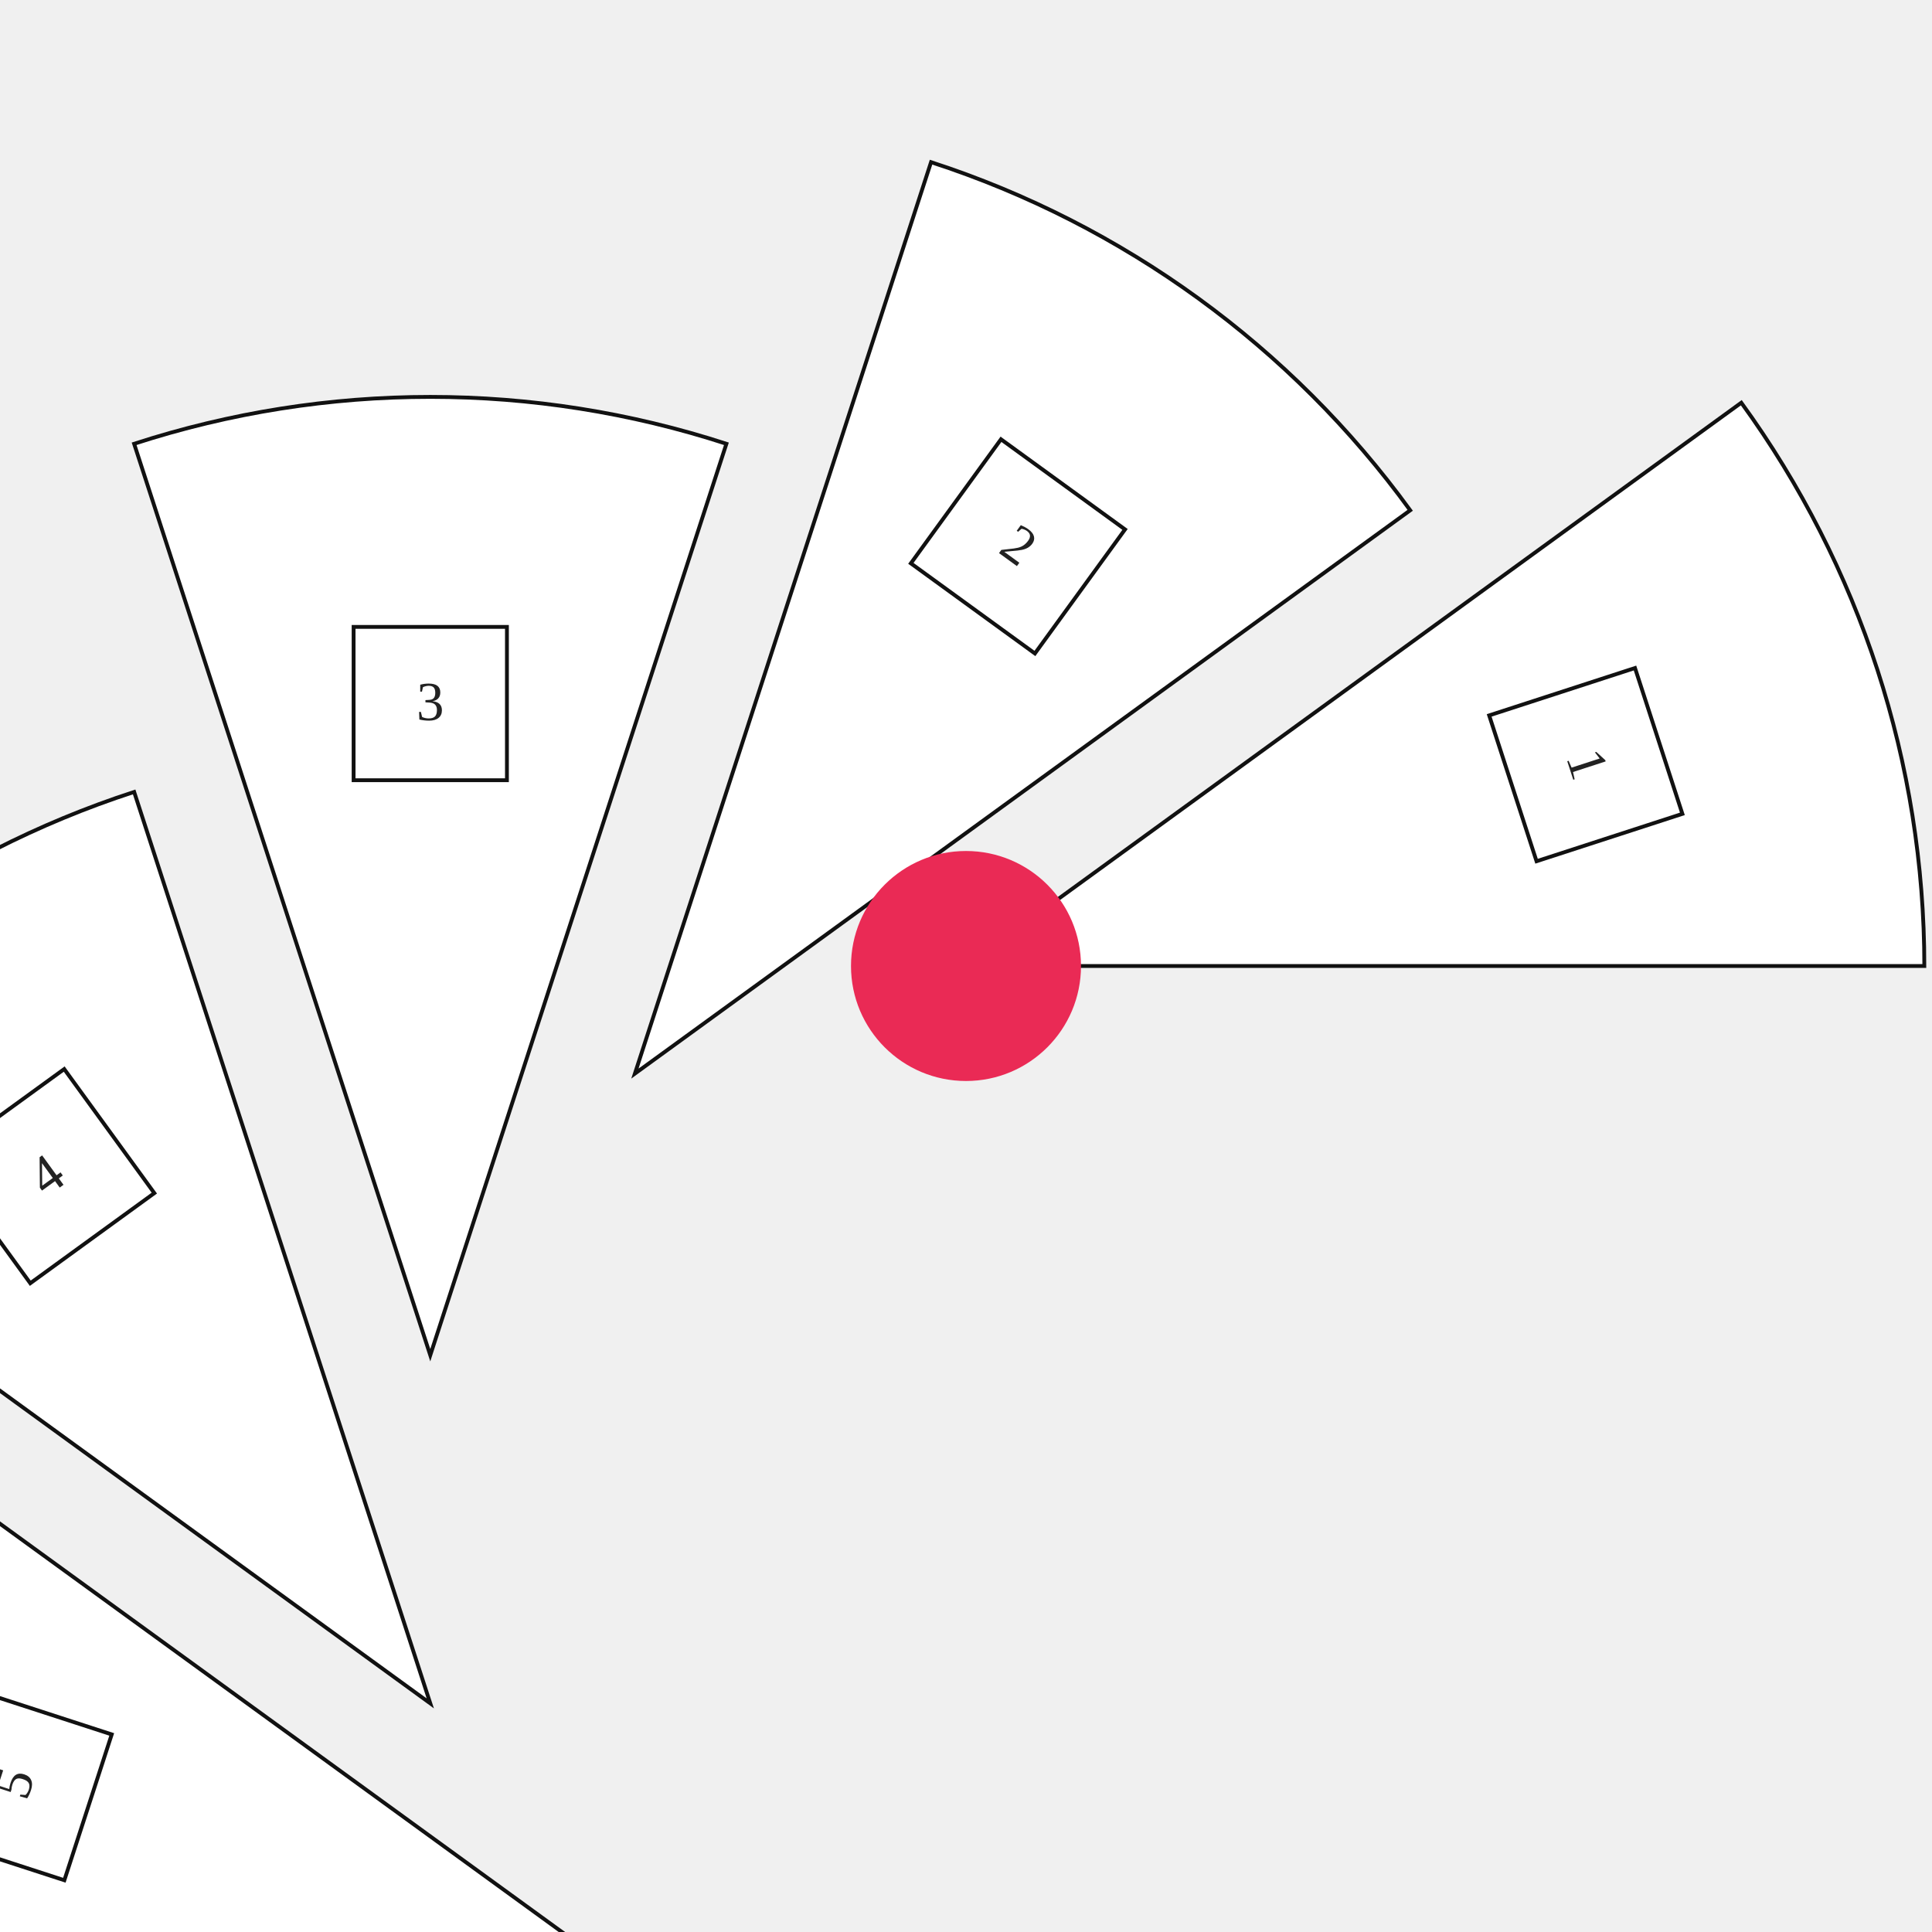
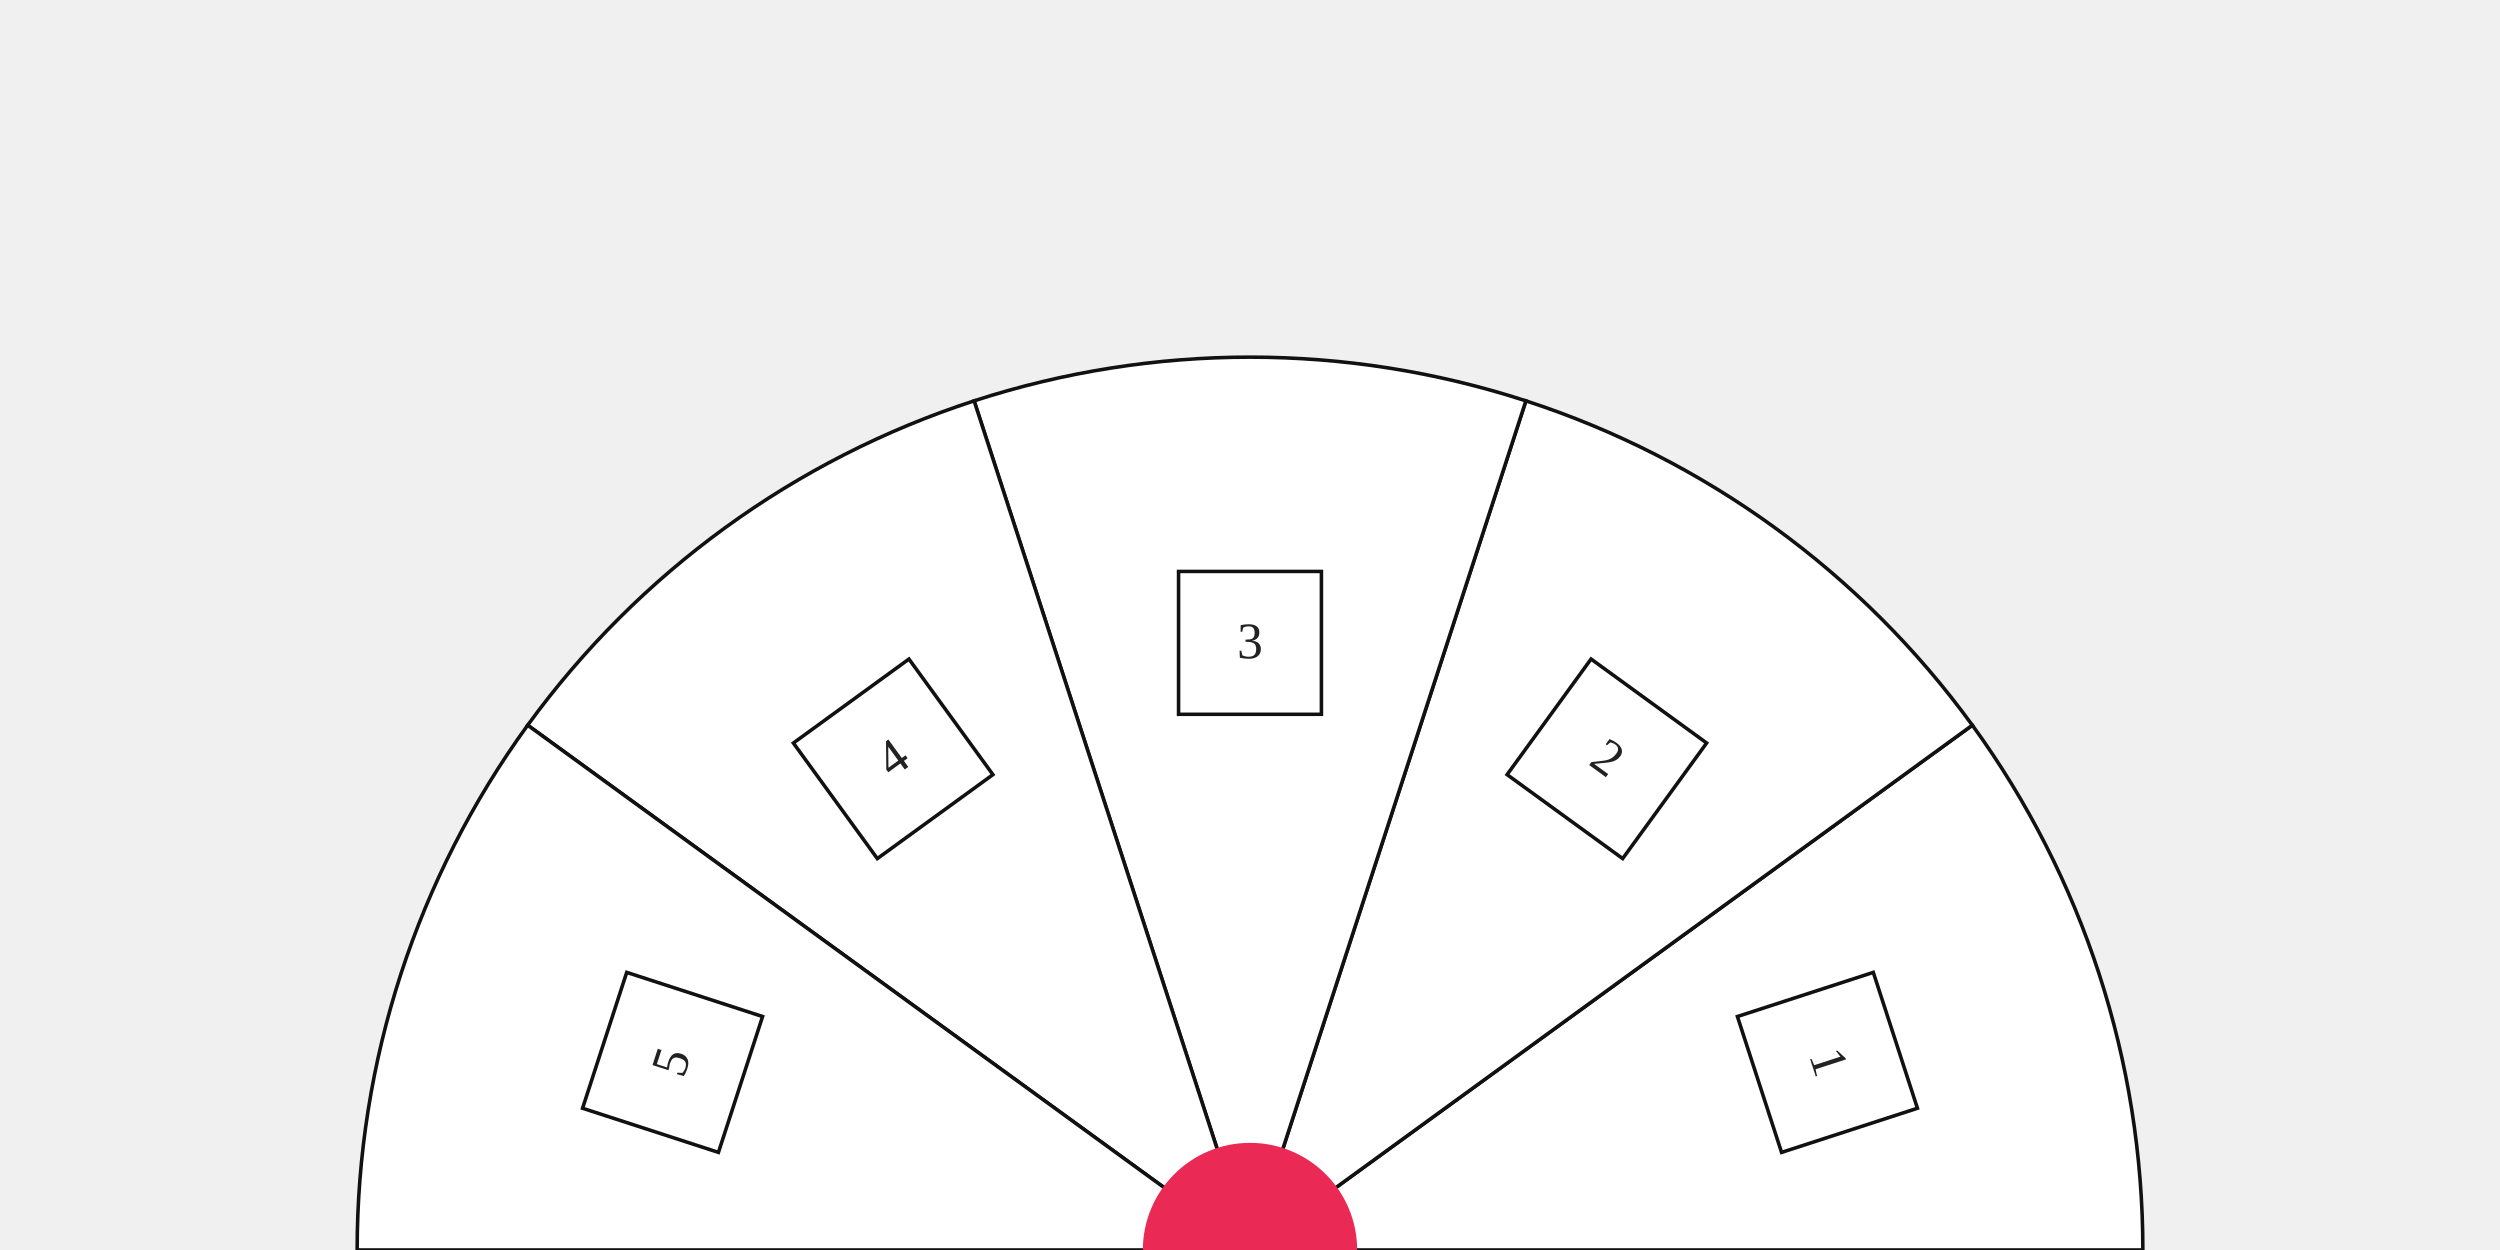
- <svg xmlns="http://www.w3.org/2000/svg" xmlns:xlink="http://www.w3.org/1999/xlink" viewBox="-2 -2 504 504" id="menu" style="transform-origin: 50% 50% 0px; transform: matrix3d(0.662167, 0.749356, 0, 0, -0.749356, 0.662167, 0, 0, 0, 0, 1, 0, 0, 0, 0, 1); touch-action: none; user-select: none;">
+ <svg xmlns="http://www.w3.org/2000/svg" xmlns:xlink="http://www.w3.org/1999/xlink" viewBox="-100 -100 700 350" id="menu">
  <style>
                        #menu {
                            display: block;
                            margin: 0 auto;
                            /*overflow: visible;*/ /* uncomment this if you are using bouncing animations*/
                        }

                        a {
                            cursor: pointer; /* SVG &lt;a&gt; elements don't get this by default, so you need to explicitly set it */
                            outline: none;
                        }

                        /* You can change these default styles any way you want */

                        .item .sector {
                            transition: all .1s linear;
                            fill: #fff;
                            stroke: #111;
                        }


                        .item:hover .sector, .item:focus .sector {
                            fill: #eee;
                        }

                        .menu-trigger {
                            fill: #EA2A55;
                            pointer-events: auto; /* KEEP THIS to make sure it stays clickable even when SVG's pointer events is disabled */
                        }

                        .menu-trigger:hover, .menu-trigger:focus {
                            cursor: pointer;
                        }
                        symbol {
                            overflow: visible; /* KEEP THIS so that text will not get cut off it it is wider than the icon width */
                        }
                    </style>
  <g id="symbolsContainer">
    <symbol class="icon icon-" id="icon-1" viewBox="0 0 40 40">
      <rect fill="none" stroke="#111" stroke-width="1" width="100%" height="100%" />
      <text fill="#222" x="50%" y="50%" dy=".3em" text-anchor="middle" font-size="1.2em">1</text>
    </symbol>
    <symbol class="icon icon-" id="icon-2" viewBox="0 0 40 40">
      <rect fill="none" stroke="#111" stroke-width="1" width="100%" height="100%" />
      <text fill="#222" x="50%" y="50%" dy=".3em" text-anchor="middle" font-size="1.2em">2</text>
    </symbol>
    <symbol class="icon icon-" id="icon-3" viewBox="0 0 40 40">
      <rect fill="none" stroke="#111" stroke-width="1" width="100%" height="100%" />
      <text fill="#222" x="50%" y="50%" dy=".3em" text-anchor="middle" font-size="1.2em">3</text>
    </symbol>
    <symbol class="icon icon-" id="icon-4" viewBox="0 0 40 40">
      <rect fill="none" stroke="#111" stroke-width="1" width="100%" height="100%" />
      <text fill="#222" x="50%" y="50%" dy=".3em" text-anchor="middle" font-size="1.2em">4</text>
    </symbol>
    <symbol class="icon icon-" id="icon-5" viewBox="0 0 40 40">
      <rect fill="none" stroke="#111" stroke-width="1" width="100%" height="100%" />
      <text fill="#222" x="50%" y="50%" dy=".3em" text-anchor="middle" font-size="1.2em">5</text>
    </symbol>
  </g>
  <g id="itemsContainer">
    <a class="item" id="item-1" xlink:href="" xlink:title="" role="link" tabindex="0" xlink:target="_parent" transform="matrix(1,0,0,1,0,0)" data-svg-origin="250 250">
      <path fill="none" stroke="#111" stroke-width="1" class="sector" d="M250,250 l250,0 A250,250 0 0,0 452.254,103.054 z" />
      <use xlink:href="#icon-1" width="40" height="40" x="391.68" y="177.467" transform="rotate(72 411.6796 197.4671)" />
    </a>
-     <a class="item" id="item-2" xlink:href="" xlink:title="" role="link" tabindex="0" xlink:target="_parent" transform="matrix(0.80902,-0.58778,0.58778,0.80902,-185.5741,222.7551)" data-svg-origin="250 250">
+     <a class="item" id="item-2" xlink:href="" xlink:title="" role="link" tabindex="0" xlink:target="_parent" transform="matrix(0.80901,-0.58778,0.58778,0.80901,-99.20056,194.6921)" data-svg-origin="250 250">
      <path fill="none" stroke="#111" stroke-width="1" class="sector" d="M250,250 l250,0 A250,250 0 0,0 452.254,103.054 z" />
      <use xlink:href="#icon-2" width="40" height="40" x="391.68" y="177.467" transform="rotate(72 411.6796 197.4671)" />
    </a>
-     <a class="item" id="item-3" xlink:href="" xlink:title="" role="link" tabindex="0" xlink:target="_parent" transform="matrix(0.30901,-0.95106,0.95106,0.30901,-204.7729,512.0475)" data-svg-origin="250 250">
+     <a class="item" id="item-3" xlink:href="" xlink:title="" role="link" tabindex="0" xlink:target="_parent" transform="matrix(0.30901,-0.95105,0.95105,0.30901,-65.01838,410.5099)" data-svg-origin="250 250">
      <path fill="none" stroke="#111" stroke-width="1" class="sector" d="M250,250 l250,0 A250,250 0 0,0 452.254,103.054 z" />
      <use xlink:href="#icon-3" width="40" height="40" x="391.68" y="177.467" transform="rotate(72 411.6796 197.4671)" />
    </a>
-     <a class="item" id="item-4" xlink:href="" xlink:title="" role="link" tabindex="0" xlink:target="_parent" transform="matrix(-0.30901,-0.95106,0.95106,-0.30901,-50.26522,757.3734)" data-svg-origin="250 250">
+     <a class="item" id="item-4" xlink:href="" xlink:title="" role="link" tabindex="0" xlink:target="_parent" transform="matrix(-0.30901,-0.95105,0.95105,-0.30901,89.49012,565.0184)" data-svg-origin="250 250">
      <path fill="none" stroke="#111" stroke-width="1" class="sector" d="M250,250 l250,0 A250,250 0 0,0 452.254,103.054 z" />
      <use xlink:href="#icon-4" width="40" height="40" x="391.68" y="177.467" transform="rotate(72 411.6796 197.4671)" />
    </a>
-     <a class="item" id="item-5" xlink:href="" xlink:title="" role="link" tabindex="0" xlink:target="_parent" transform="matrix(-0.80902,-0.58778,0.58778,-0.80902,218.9352,865.0297)" data-svg-origin="250 250">
+     <a class="item" id="item-5" xlink:href="" xlink:title="" role="link" tabindex="0" xlink:target="_parent" transform="matrix(-0.80901,-0.58778,0.58778,-0.80901,305.3079,599.2006)" data-svg-origin="250 250">
      <path fill="none" stroke="#111" stroke-width="1" class="sector" d="M250,250 l250,0 A250,250 0 0,0 452.254,103.054 z" />
      <use xlink:href="#icon-5" width="40" height="40" x="391.68" y="177.467" transform="rotate(72 411.6796 197.4671)" />
    </a>
  </g>
  <g id="trigger" class="trigger menu-trigger" role="button">
    <circle cx="250" cy="250" r="30" />
  </g>
</svg>
